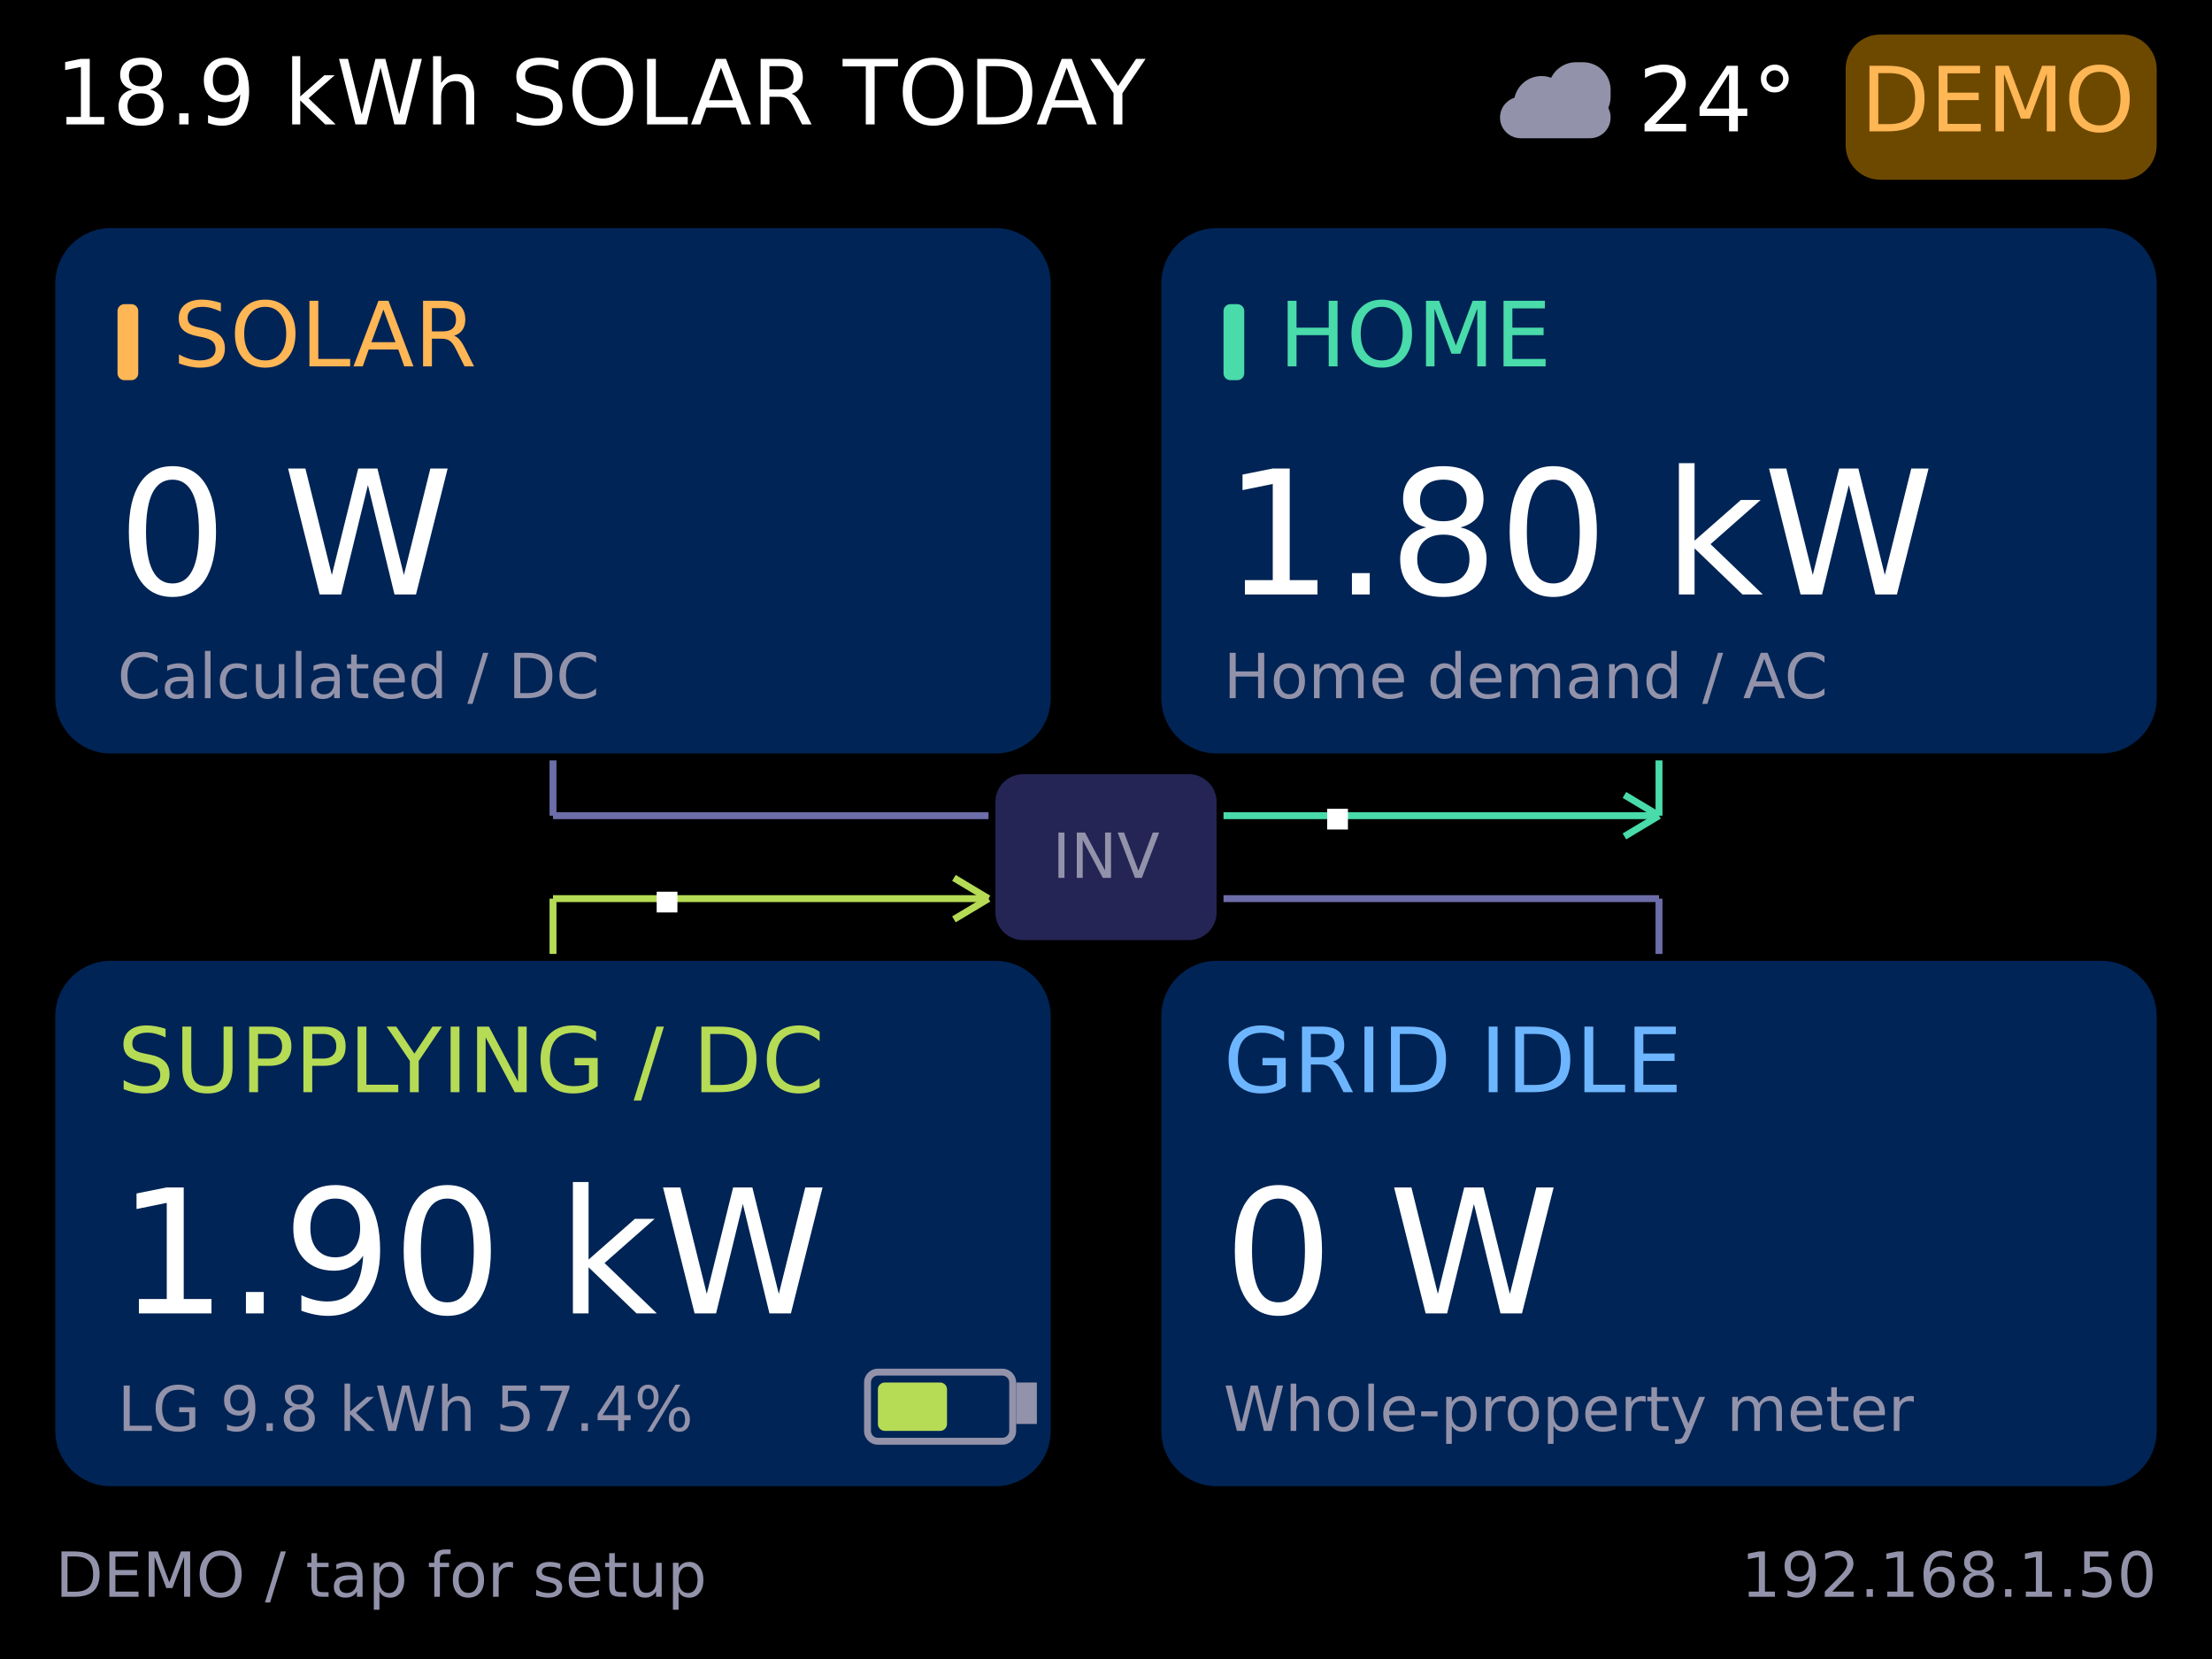
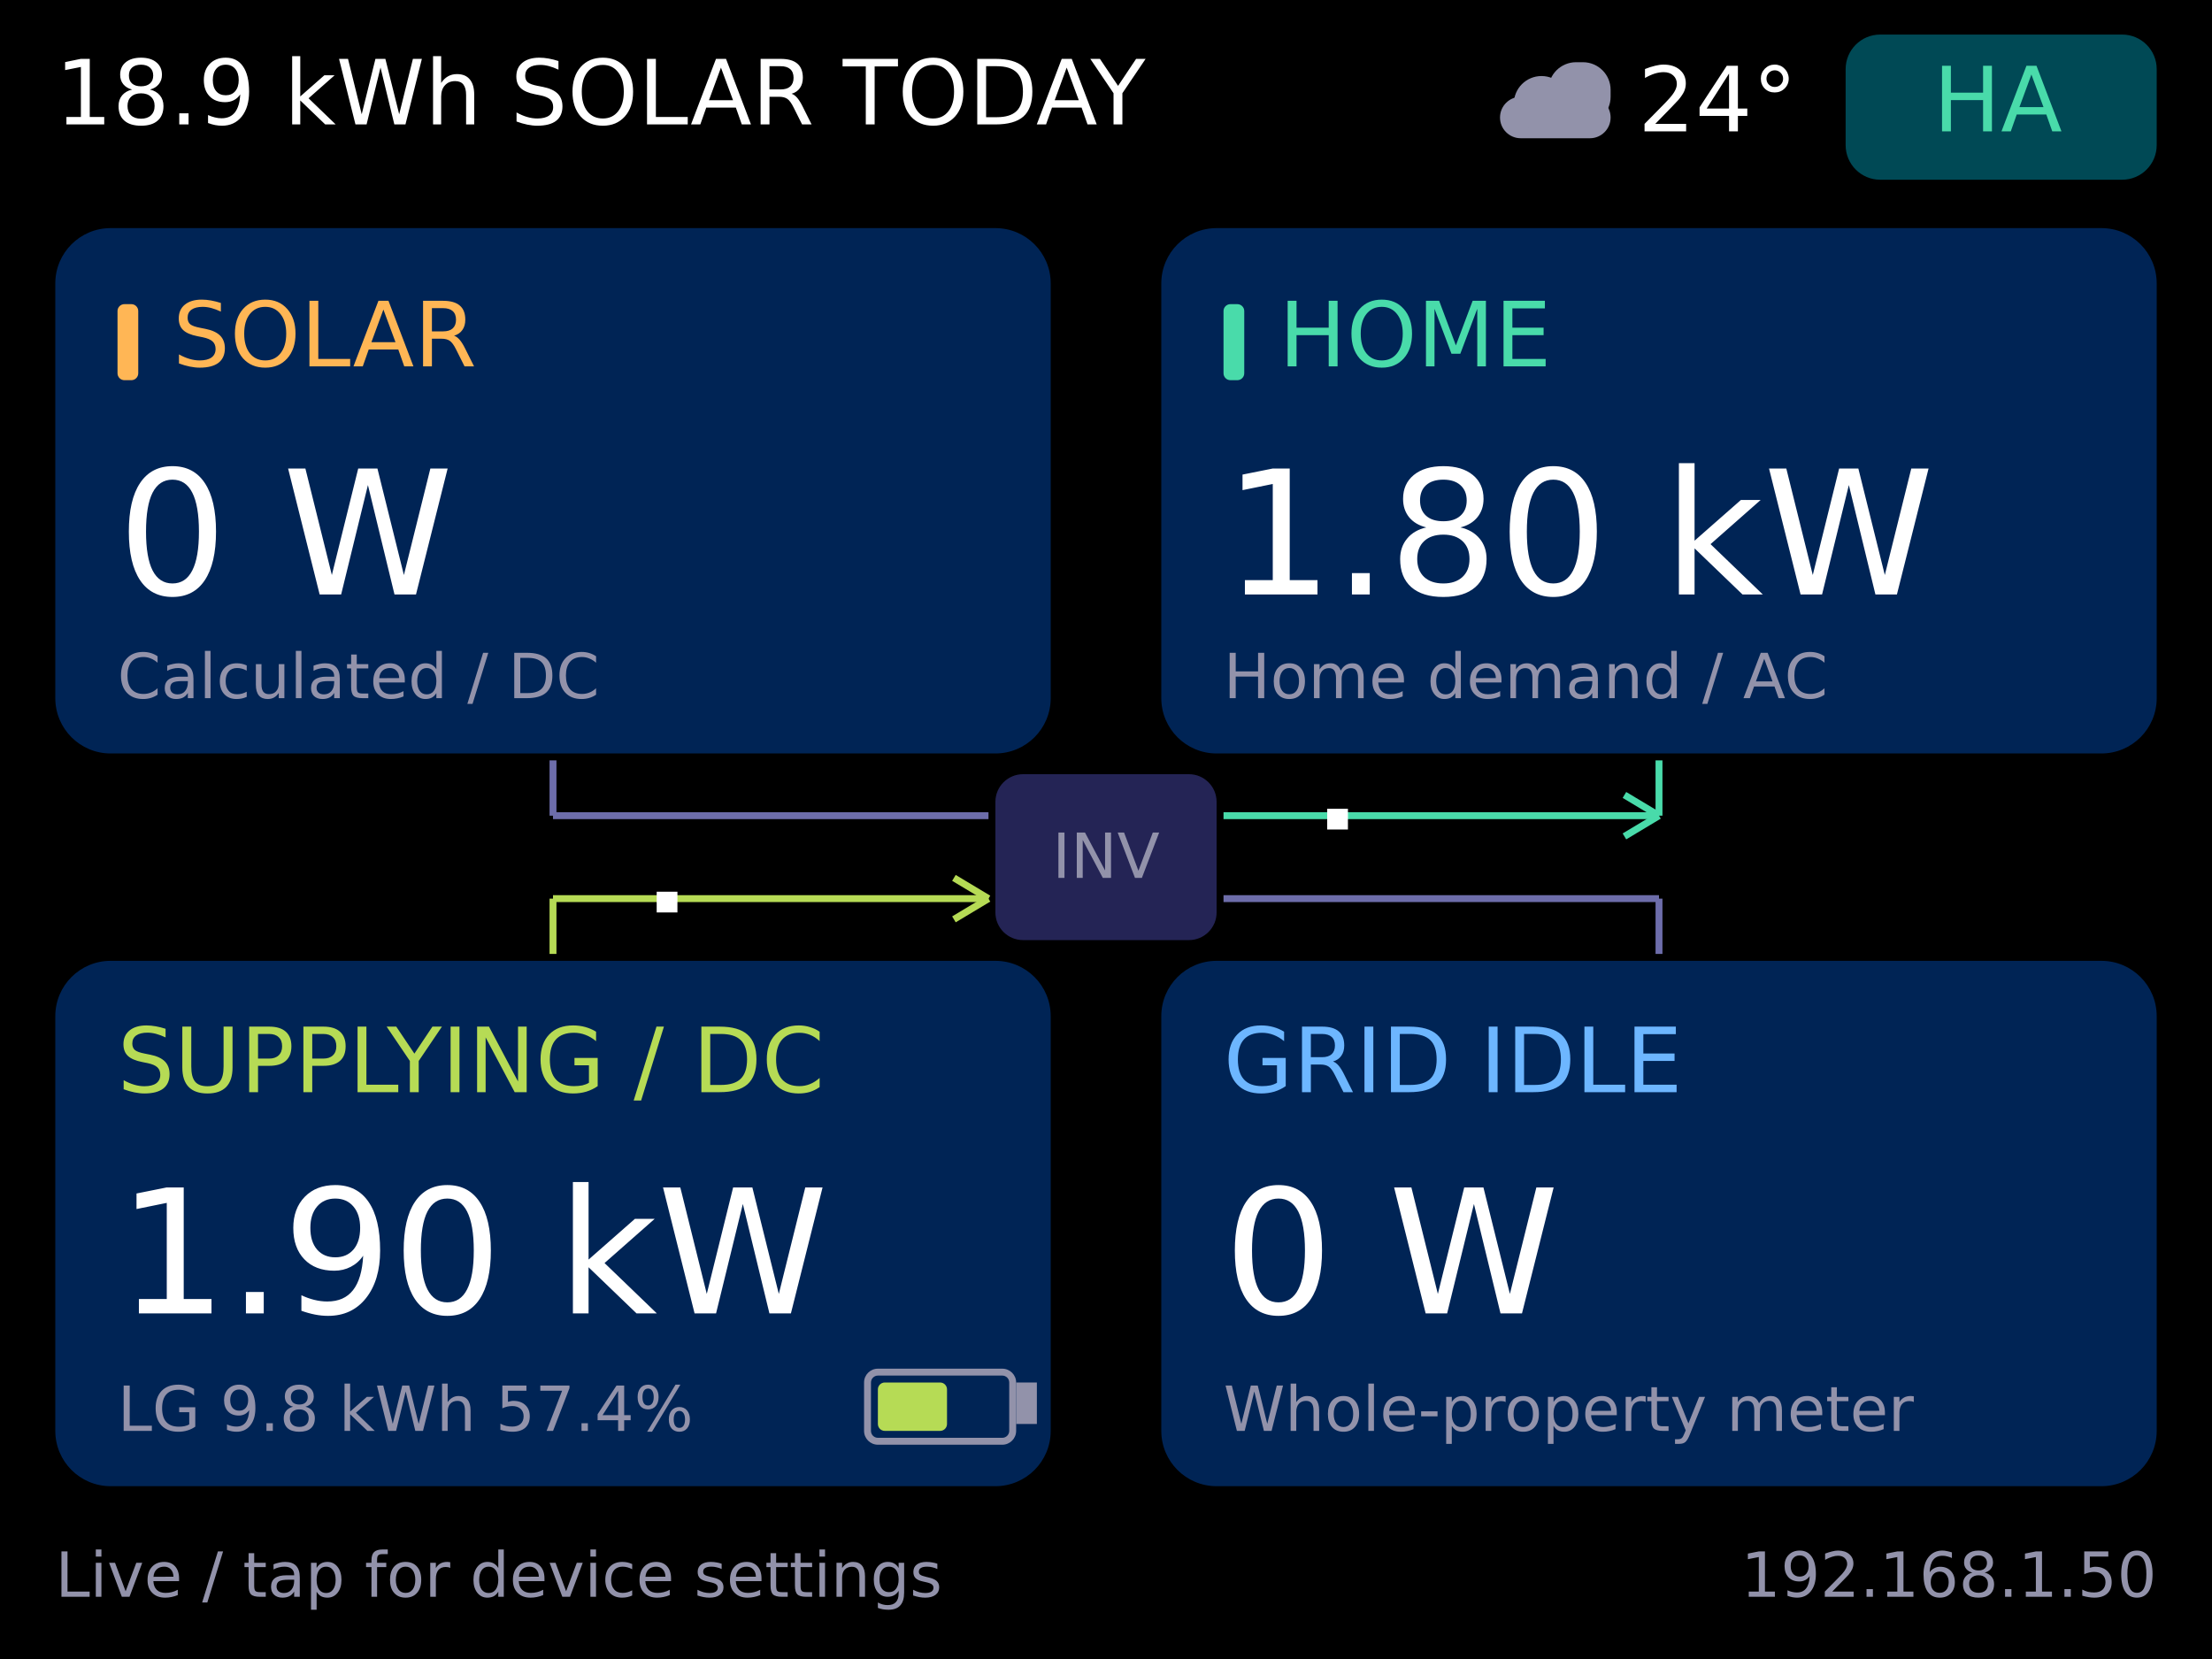
<svg xmlns="http://www.w3.org/2000/svg" width="960" height="720" viewBox="0 0 320 240">
  <style>text{font-family:DejaVu Sans,sans-serif}</style>
  <rect x="0" y="0" width="320" height="240" rx="0" fill="#000000" />
  <text x="8" y="18" font-size="13" text-anchor="start" fill="#ffffff">18.9 kWh SOLAR TODAY</text>
  <text x="260" y="19" font-size="13" text-anchor="end" fill="#ffffff">24°</text>
  <rect x="217" y="14" width="16" height="6" rx="3" fill="#9292aa" />
  <rect x="219" y="11" width="8" height="8" rx="4" fill="#9292aa" />
  <rect x="224" y="9" width="9" height="9" rx="4" fill="#9292aa" />
-   <rect x="267" y="5" width="45" height="21" rx="5" fill="#6d4900" />
-   <text x="289" y="19" font-size="13" text-anchor="middle" fill="#ffb655">DEMO</text>
+   <rect x="267" y="5" width="45" height="21" rx="5" fill="#004955" />
+   <text x="289" y="19" font-size="13" text-anchor="middle" fill="#49dbaa">HA</text>
  <rect x="8" y="33" width="144" height="76" rx="8" fill="#002455" />
  <rect x="168" y="33" width="144" height="76" rx="8" fill="#002455" />
  <rect x="8" y="139" width="144" height="76" rx="8" fill="#002455" />
  <rect x="168" y="139" width="144" height="76" rx="8" fill="#002455" />
  <rect x="17" y="44" width="3" height="11" rx="1" fill="#ffb655" />
  <text x="25" y="53" font-size="13" text-anchor="start" fill="#ffb655">SOLAR</text>
  <text x="17" y="86" font-size="25" text-anchor="start" fill="#ffffff">0 W</text>
  <text x="17" y="101" font-size="9" text-anchor="start" fill="#9292aa">Calculated / DC</text>
  <rect x="177" y="44" width="3" height="11" rx="1" fill="#49dbaa" />
  <text x="185" y="53" font-size="13" text-anchor="start" fill="#49dbaa">HOME</text>
  <text x="177" y="86" font-size="25" text-anchor="start" fill="#ffffff">1.80 kW</text>
  <text x="177" y="101" font-size="9" text-anchor="start" fill="#9292aa">Home demand / AC</text>
  <text x="17" y="158" font-size="13" text-anchor="start" fill="#b6db55">SUPPLYING / DC</text>
  <text x="17" y="190" font-size="25" text-anchor="start" fill="#ffffff">1.90 kW</text>
  <text x="17" y="207" font-size="9" text-anchor="start" fill="#9292aa">LG 9.8 kWh  57.4%</text>
  <rect x="125" y="198" width="22" height="11" rx="2" fill="#9292aa" />
  <rect x="147" y="200" width="3" height="6" rx="0" fill="#9292aa" />
  <rect x="126" y="199" width="20" height="9" rx="1" fill="#002455" />
  <rect x="127" y="200" width="10" height="7" rx="1" fill="#b6db55" />
  <text x="177" y="158" font-size="13" text-anchor="start" fill="#6db6ff">GRID IDLE</text>
  <text x="177" y="190" font-size="25" text-anchor="start" fill="#ffffff">0 W</text>
  <text x="177" y="207" font-size="9" text-anchor="start" fill="#9292aa">Whole-property meter</text>
  <path d="M80 110 L80 118" fill="none" stroke="#6d6daa" />
  <path d="M80 118 L143 118" fill="none" stroke="#6d6daa" />
  <path d="M177 118 L240 118" fill="none" stroke="#49dbaa" />
  <path d="M240 118 L235 121" fill="none" stroke="#49dbaa" />
  <path d="M240 118 L235 115" fill="none" stroke="#49dbaa" />
  <rect x="192" y="117" width="3" height="3" rx="0" fill="#ffffff" />
  <path d="M240 118 L240 110" fill="none" stroke="#49dbaa" />
  <path d="M80 130 L80 138" fill="none" stroke="#b6db55" />
  <path d="M80 130 L143 130" fill="none" stroke="#b6db55" />
  <path d="M143 130 L138 133" fill="none" stroke="#b6db55" />
  <path d="M143 130 L138 127" fill="none" stroke="#b6db55" />
  <rect x="95" y="129" width="3" height="3" rx="0" fill="#ffffff" />
  <path d="M240 130 L240 138" fill="none" stroke="#6d6daa" />
  <path d="M240 130 L177 130" fill="none" stroke="#6d6daa" />
  <rect x="144" y="112" width="32" height="24" rx="4" fill="#242455" />
  <text x="160" y="127" font-size="9" text-anchor="middle" fill="#9292aa">INV</text>
-   <text x="8" y="231" font-size="9" text-anchor="start" fill="#9292aa">DEMO / tap for setup</text>
+   <text x="8" y="231" font-size="9" text-anchor="start" fill="#9292aa">Live / tap for device settings</text>
  <text x="312" y="231" font-size="9" text-anchor="end" fill="#9292aa">192.168.1.50</text>
</svg>
